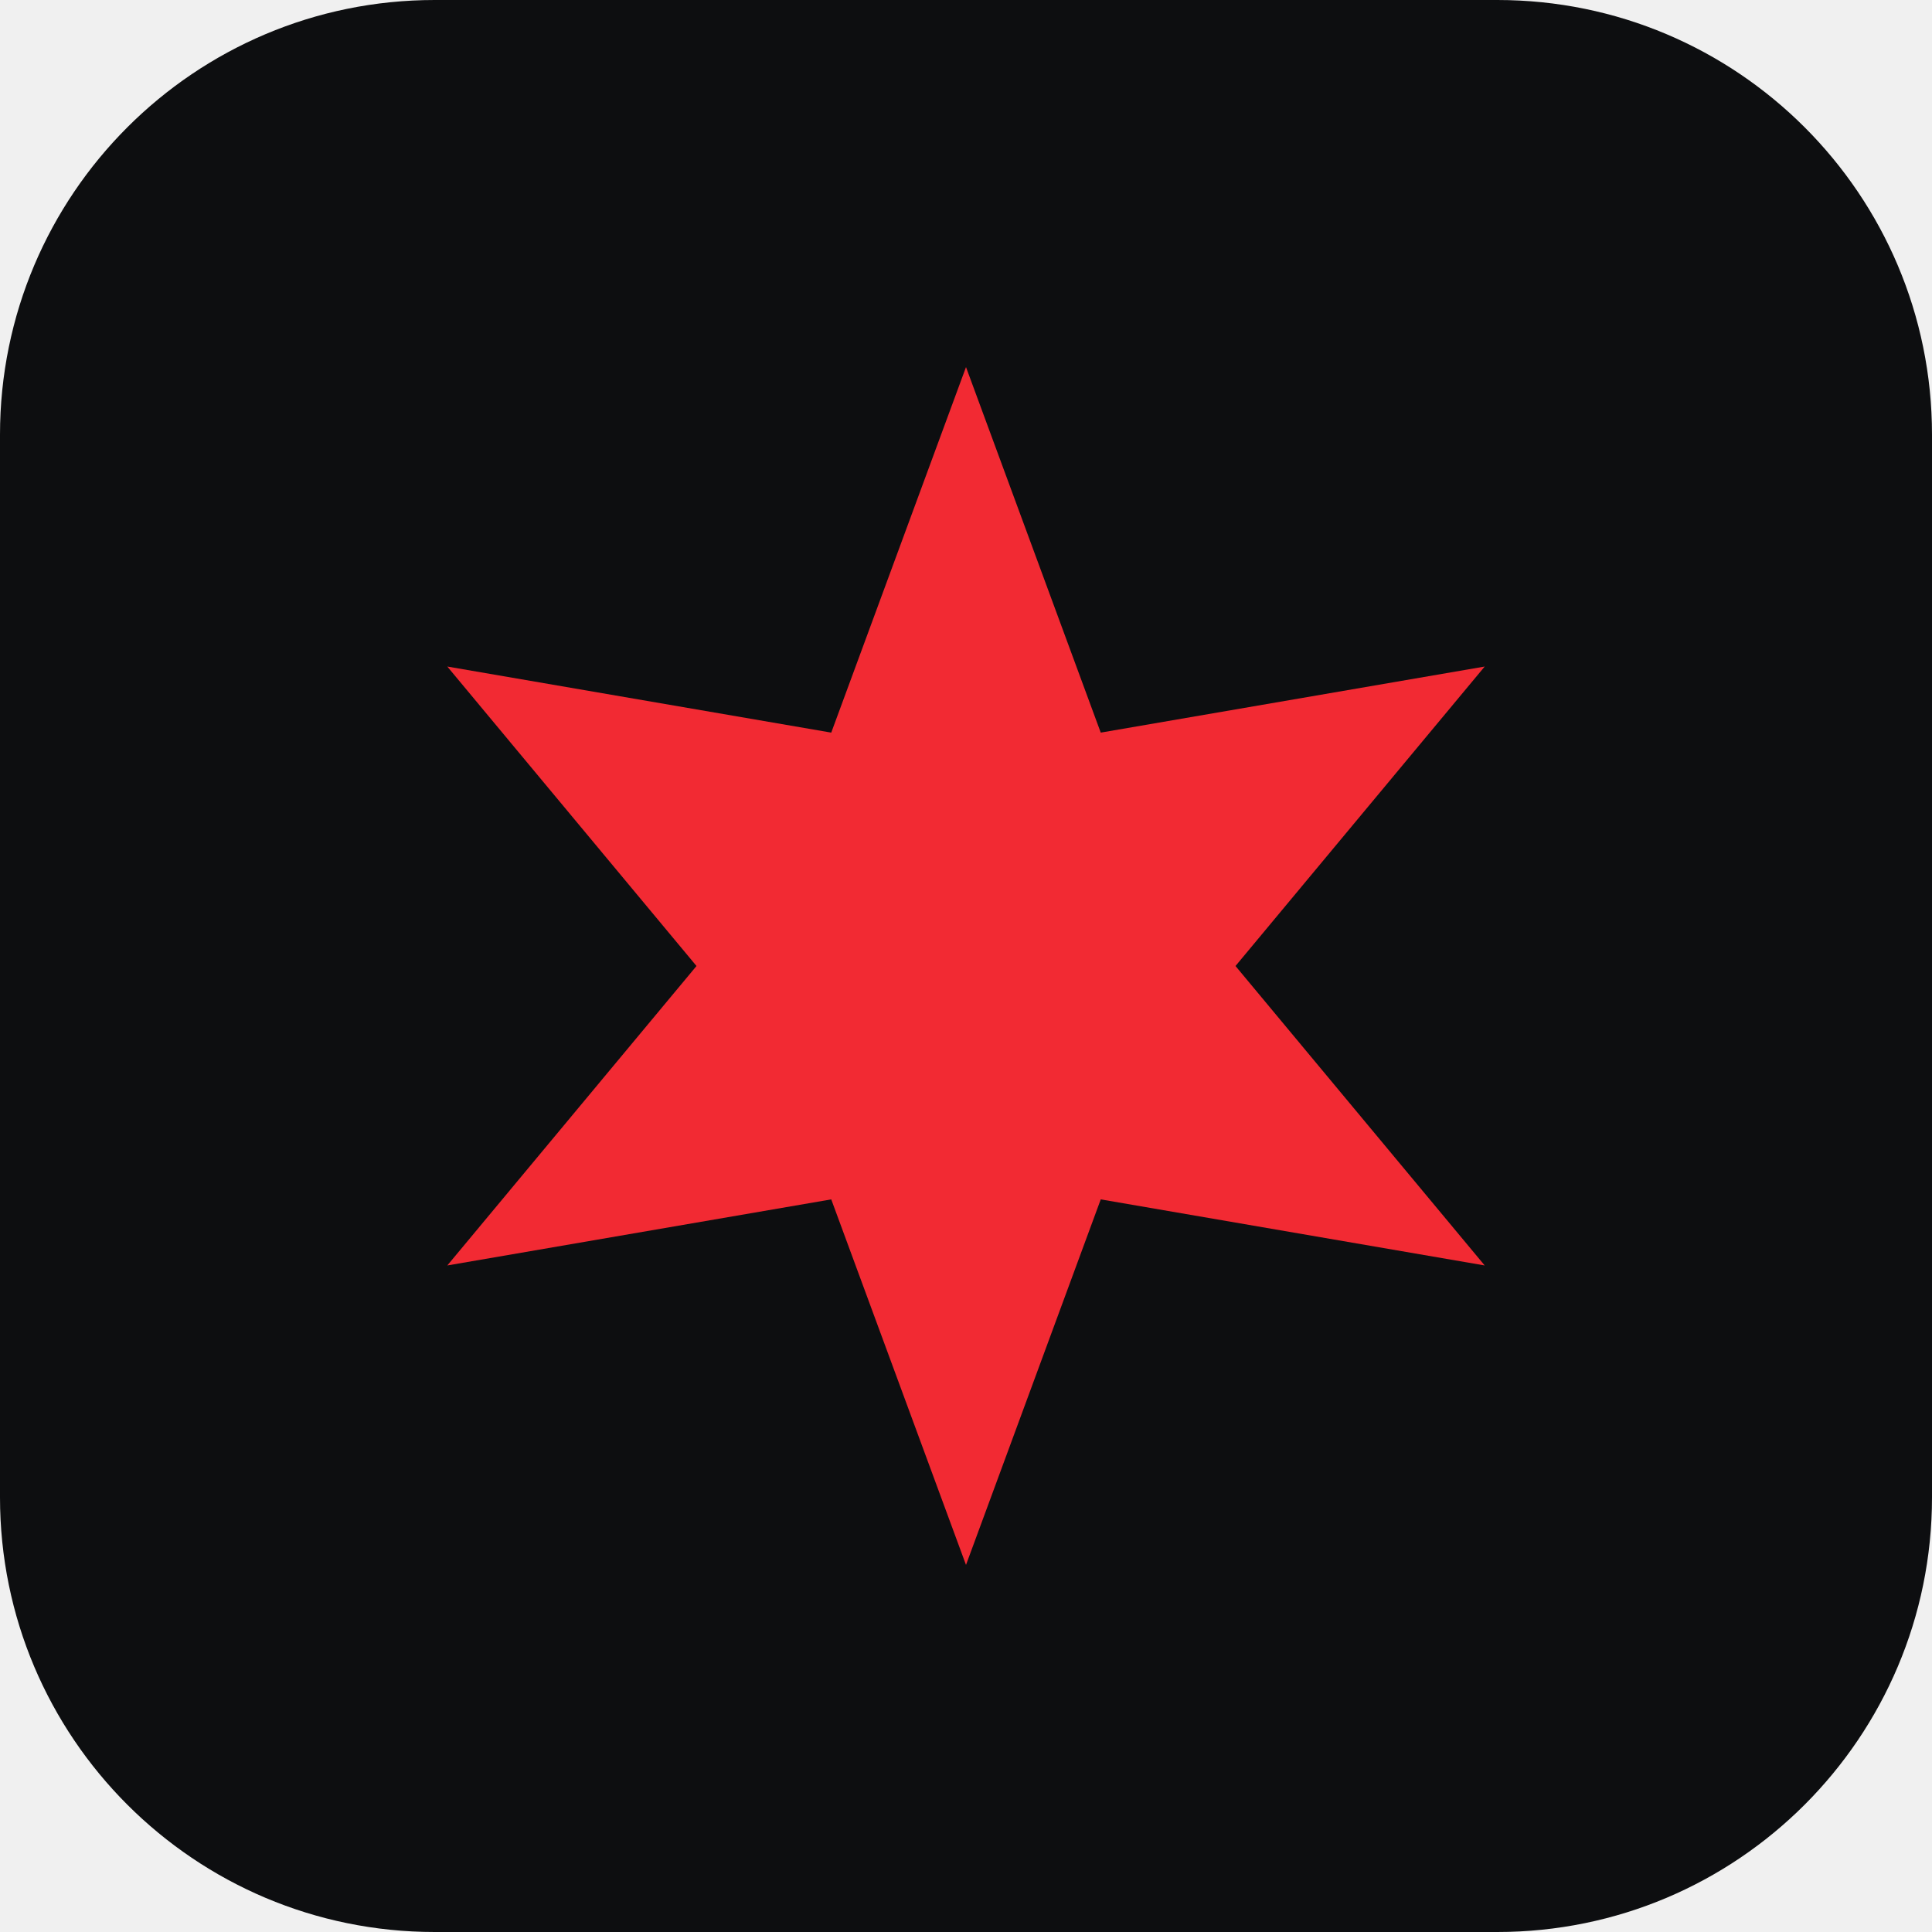
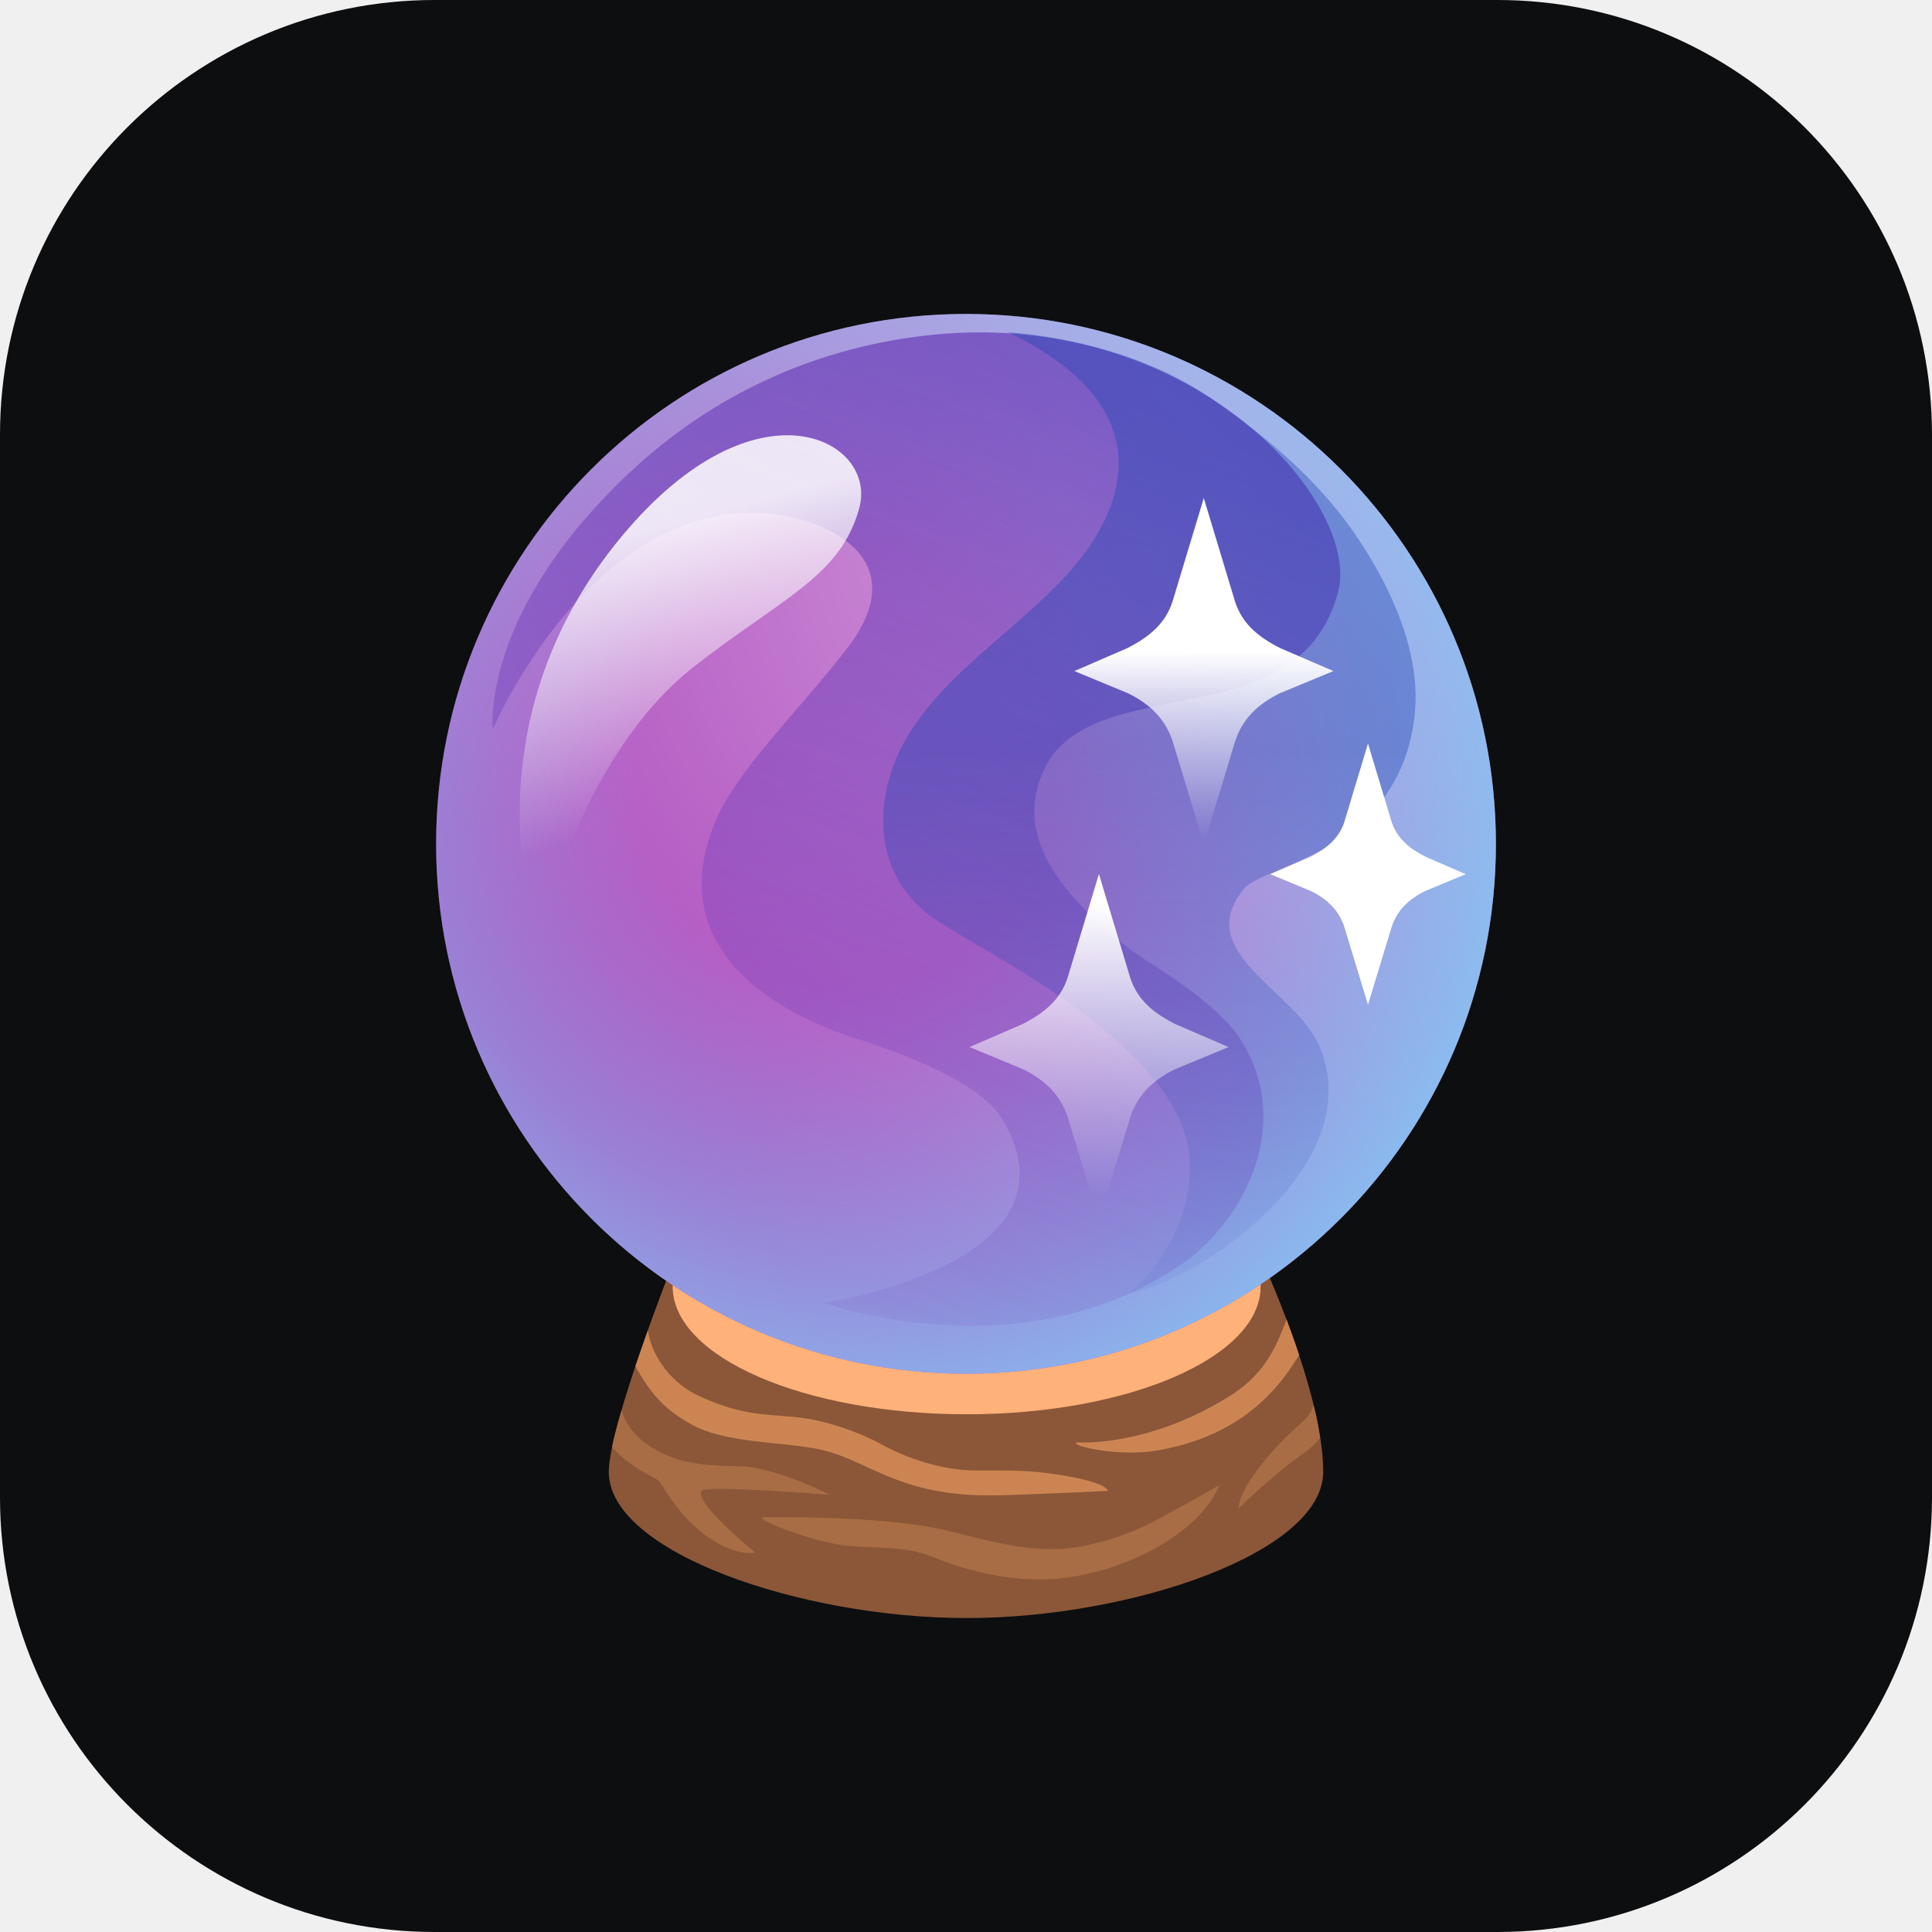
<svg xmlns="http://www.w3.org/2000/svg" viewBox="0 0 512 512" width="512" height="512">
  <rect x="0" y="0" width="512" height="512" rx="115.2" fill="#0D0E10" />
-   <polygon points="256.00,97.28 291.71,194.15 393.46,176.64 327.42,256.00 393.46,335.36 291.71,317.85 256.00,414.72 220.29,317.85 118.54,335.36 184.58,256.00 118.54,176.64 220.29,194.15" fill="#F22A33" />
+   <svg x="71.68" y="71.68" width="368.64" height="368.64" viewBox="0 0 128 128">
+     <g>
+       <g>
+         <g>
+           <path style="fill:#8B5738;" d="M31.13,110.55c0-4.3,6.01-19.49,6.01-19.49c5.79-1.79,47.6-0.27,53.97-0.27     c0,0,5.76,12.33,5.76,19.76S79.19,124,64.06,124S31.13,117.98,31.13,110.55z" />
+           <ellipse style="fill:#FFB17A;" cx="64.06" cy="93.5" rx="27.05" ry="11.75" />
+         </g>
+         <g>
+           <g>
+             <path style="fill:#CC8552;" d="M38.67,106.15c3.02,1.72,7.8,1.59,11.51,2.26c4.72,0.86,7.39,4.46,16.49,4.3      c3.25-0.06,10.83-0.43,10.41-0.42c-0.26-0.53-1.74-1.04-4.62-1.49c-2.64-0.42-4.54-0.38-7.6-0.38c-2.34,0-5.55-0.7-8.79-2.48      c-1.48-0.81-3.78-1.71-6.03-2.17c-3.46-0.71-5.87,0.04-10.7-2.25c-2.31-1.09-4.18-3.35-4.62-5.98l-1.14,3.28      C35.08,103.57,36.45,104.89,38.67,106.15z" />
+           </g>
+           <g>
+             <path style="fill:#CC8552;" d="M88.44,103.46c-7.74,4.92-14.28,4.37-14.28,4.37c-0.55,0.36,3.96,1.33,7.31,0.77      c6.58-1.1,10.58-4.4,13.18-8.82c-0.36-1.12-1.15-3.24-1.15-3.24C92.75,98.35,91.88,101.27,88.44,103.46z" />
+           </g>
+           <g>
+             <path style="fill:#A86D44;" d="M74.51,117.42c-4.28,0.78-8.38-0.55-12.59-1.54c-5.77-1.35-16.61-1.16-16.61-1.16      c-0.65,0.32,5.11,2.41,7.91,2.65c2.55,0.22,5.25,0,7.67,0.99c3.41,1.39,6.71,2.09,10.01,2.09c6.27,0,14.46-3.78,16.41-8.69      c0,0-3.58,2.1-6.36,3.51C78.93,116.3,76.75,117.02,74.51,117.42z" />
+           </g>
+           <path style="fill:#A86D44;" d="M35.82,111.48c0.85,1.36,1.72,2.62,2.86,3.75c1.93,1.92,4.37,3.03,5.94,2.75     c0,0-5.56-4.49-4.97-5.66c0.3-0.6,11.84,0.35,11.84,0.35s-3.5-1.84-6.91-2.5c-2.21-0.43-6.25,0.43-9.93-2.16     c-2.03-1.43-2.34-3.15-2.34-3.15s-0.73,2.49-0.88,3.44C33.56,110.53,35.54,111.03,35.82,111.48z" />
+           <g>
+             <path style="fill:#A86D44;" d="M94.3,106.54c-2.02,1.81-5.21,5.47-5.21,7.36c0,0,3.58-3.47,5.99-5.06      c0.6-0.39,1.03-0.89,1.5-1.42c0,0-0.24-1.79-0.62-3.06C95.81,105.21,95.2,105.74,94.3,106.54z" />
+           </g>
+         </g>
+       </g>
+       <g>
+         <g>
+           <g>
+             <radialGradient id="SVGID_1_" cx="77.121" cy="66.694" r="76.184" gradientTransform="matrix(0.9979 -0.065 0.065 0.9979 -1.4539 -39.5353)" gradientUnits="userSpaceOnUse">
+               <stop offset="0.104" style="stop-color:#CE93D8" />
+               <stop offset="1" style="stop-color:#AB47BC" />
+             </radialGradient>
+             <circle style="fill:url(#SVGID_1_);" cx="64" cy="52.76" r="48.76" />
+             <radialGradient id="SVGID_2_" cx="53.349" cy="46.135" r="69.389" gradientUnits="userSpaceOnUse">
+               <stop offset="0.28" style="stop-color:#81D4FA;stop-opacity:0" />
+               <stop offset="0.964" style="stop-color:#81D4FA;stop-opacity:0.9" />
+             </radialGradient>
+             <circle style="fill:url(#SVGID_2_);" cx="64" cy="52.76" r="48.76" />
+             <linearGradient id="SVGID_3_" gradientUnits="userSpaceOnUse" x1="74.69" y1="10.651" x2="35.942" y2="111.007">
+               <stop offset="0" style="stop-color:#673AB7" />
+               <stop offset="0.937" style="stop-color:#673AB7;stop-opacity:0" />
+             </linearGradient>
+             <path style="opacity:0.7;fill:url(#SVGID_3_);" d="M45.91,22.37c4.54,0.39,13.84,3.79,7.07,12.51      C48.53,40.61,42.97,45.94,41,50.55c-5.69,13.33,8.57,18.77,13,20.16c3.84,1.21,11.24,3.91,13.32,7.36      C75.35,91.37,50.93,95,50.93,95s17.97,6.55,32.77-3.46c5.6-3.79,10.53-12.61,5.71-20.55c-2.34-3.85-8.79-7.32-10.37-8.56      c-6.76-5.34-10.93-10.86-7.57-17.05c1.36-2.5,4.2-3.8,6.95-4.56c7.7-2.13,17.31-1.75,19.82-11.26      C100.41,21.36,84.57,3.04,60,6.02c-10.2,1.23-19.38,5.5-26.89,12.52C19.25,31.51,20.45,42.24,20.45,42.24      S29.48,20.94,45.91,22.37z" />
+             <linearGradient id="SVGID_4_" gradientUnits="userSpaceOnUse" x1="80.878" y1="24.934" x2="80.878" y2="108.077">
+               <stop offset="0.235" style="stop-color:#1D44B3" />
+               <stop offset="0.884" style="stop-color:#2044B3;stop-opacity:0.074" />
+               <stop offset="0.936" style="stop-color:#2144B3;stop-opacity:0" />
+             </linearGradient>
+             <path style="opacity:0.39;fill:url(#SVGID_4_);" d="M99.77,24.22c-3.48-5.06-8.29-9.08-13.36-12.55      c-8.09-5.53-18.55-5.98-18.55-5.98c12.84,6.14,11.4,14.28,7.21,20.1c-5.1,7.09-15.33,11.88-18,20.51      c-1.56,5.04-0.6,10.34,4.31,13.56s22.58,11.77,23.19,21.89c0.46,7.62-5.6,12.42-5.6,12.42c7.09-1.53,22.01-11.97,17.59-22.71      c-2.14-5.2-11.87-8.65-6.97-14.58c1.82-2.21,14.53-3.39,15.72-16.25C105.86,34.62,102.62,28.36,99.77,24.22z" />
+           </g>
+           <linearGradient id="SVGID_5_" gradientUnits="userSpaceOnUse" x1="-2575.355" y1="437.519" x2="-2575.355" y2="471.206" gradientTransform="matrix(-0.9658 0.2591 0.2591 0.9658 -2567.805 261.1978)">
+             <stop offset="0.227" style="stop-color:#FFFFFF" />
+             <stop offset="1" style="stop-color:#FFFFFF;stop-opacity:0" />
+           </linearGradient>
+           <path style="opacity:0.85;fill:url(#SVGID_5_);" d="M24.71,61.66c0,0-7.3-19.36,7.69-37.29c12.35-14.78,23.5-8.8,21.78-2.5     c-1.73,6.3-7.1,8.24-15.19,14.57C28.3,44.8,24.71,61.66,24.71,61.66z" />
+         </g>
+         <g>
+           <linearGradient id="SVGID_6_" gradientUnits="userSpaceOnUse" x1="85.871" y1="28.96" x2="85.871" y2="52.387">
+             <stop offset="0.261" style="stop-color:#FFFFFF" />
+             <stop offset="1" style="stop-color:#FFFFFF;stop-opacity:0" />
+           </linearGradient>
+           <path style="fill:url(#SVGID_6_);" d="M92.96,34.77c-1.95-0.97-3.51-2.19-4.19-4.26l-2.89-9.57l-2.89,9.57     c-0.68,2.06-2.25,3.29-4.19,4.26l-4.83,2.09l4.97,2.06c1.95,0.97,3.37,2.3,4.06,4.36l2.89,9.49l2.89-9.49     c0.68-2.06,2.11-3.39,4.06-4.36l4.97-2.06L92.96,34.77z" />
+           <linearGradient id="SVGID_7_" gradientUnits="userSpaceOnUse" x1="76.221" y1="58.161" x2="76.221" y2="85.231">
+             <stop offset="0" style="stop-color:#FFFFFF" />
+             <stop offset="1" style="stop-color:#FFFFFF;stop-opacity:0" />
+           </linearGradient>
+           <path style="fill:url(#SVGID_7_);" d="M83.31,69.37c-1.95-0.97-3.51-2.19-4.19-4.26l-2.89-9.57l-2.89,9.57     c-0.68,2.06-2.25,3.29-4.19,4.26l-4.83,2.09l4.97,2.06c1.95,0.97,3.37,2.3,4.06,4.36l2.89,9.49l2.89-9.49     c0.68-2.06,2.11-3.39,4.06-4.36l4.97-2.06L83.31,69.37z" />
+           <path style="fill:#FFFFFF;" d="M106.34,53.97c-1.47-0.73-2.65-1.66-3.17-3.21l-2.18-7.23l-2.18,7.23     c-0.52,1.56-1.7,2.48-3.17,3.21l-3.64,1.58l3.75,1.56c1.47,0.73,2.55,1.73,3.06,3.29l2.18,7.16l2.18-7.16     c0.52-1.56,1.59-2.56,3.06-3.29l3.75-1.56L106.34,53.97z" />
+         </g>
+       </g>
+     </g>
+   </svg>
</svg>
